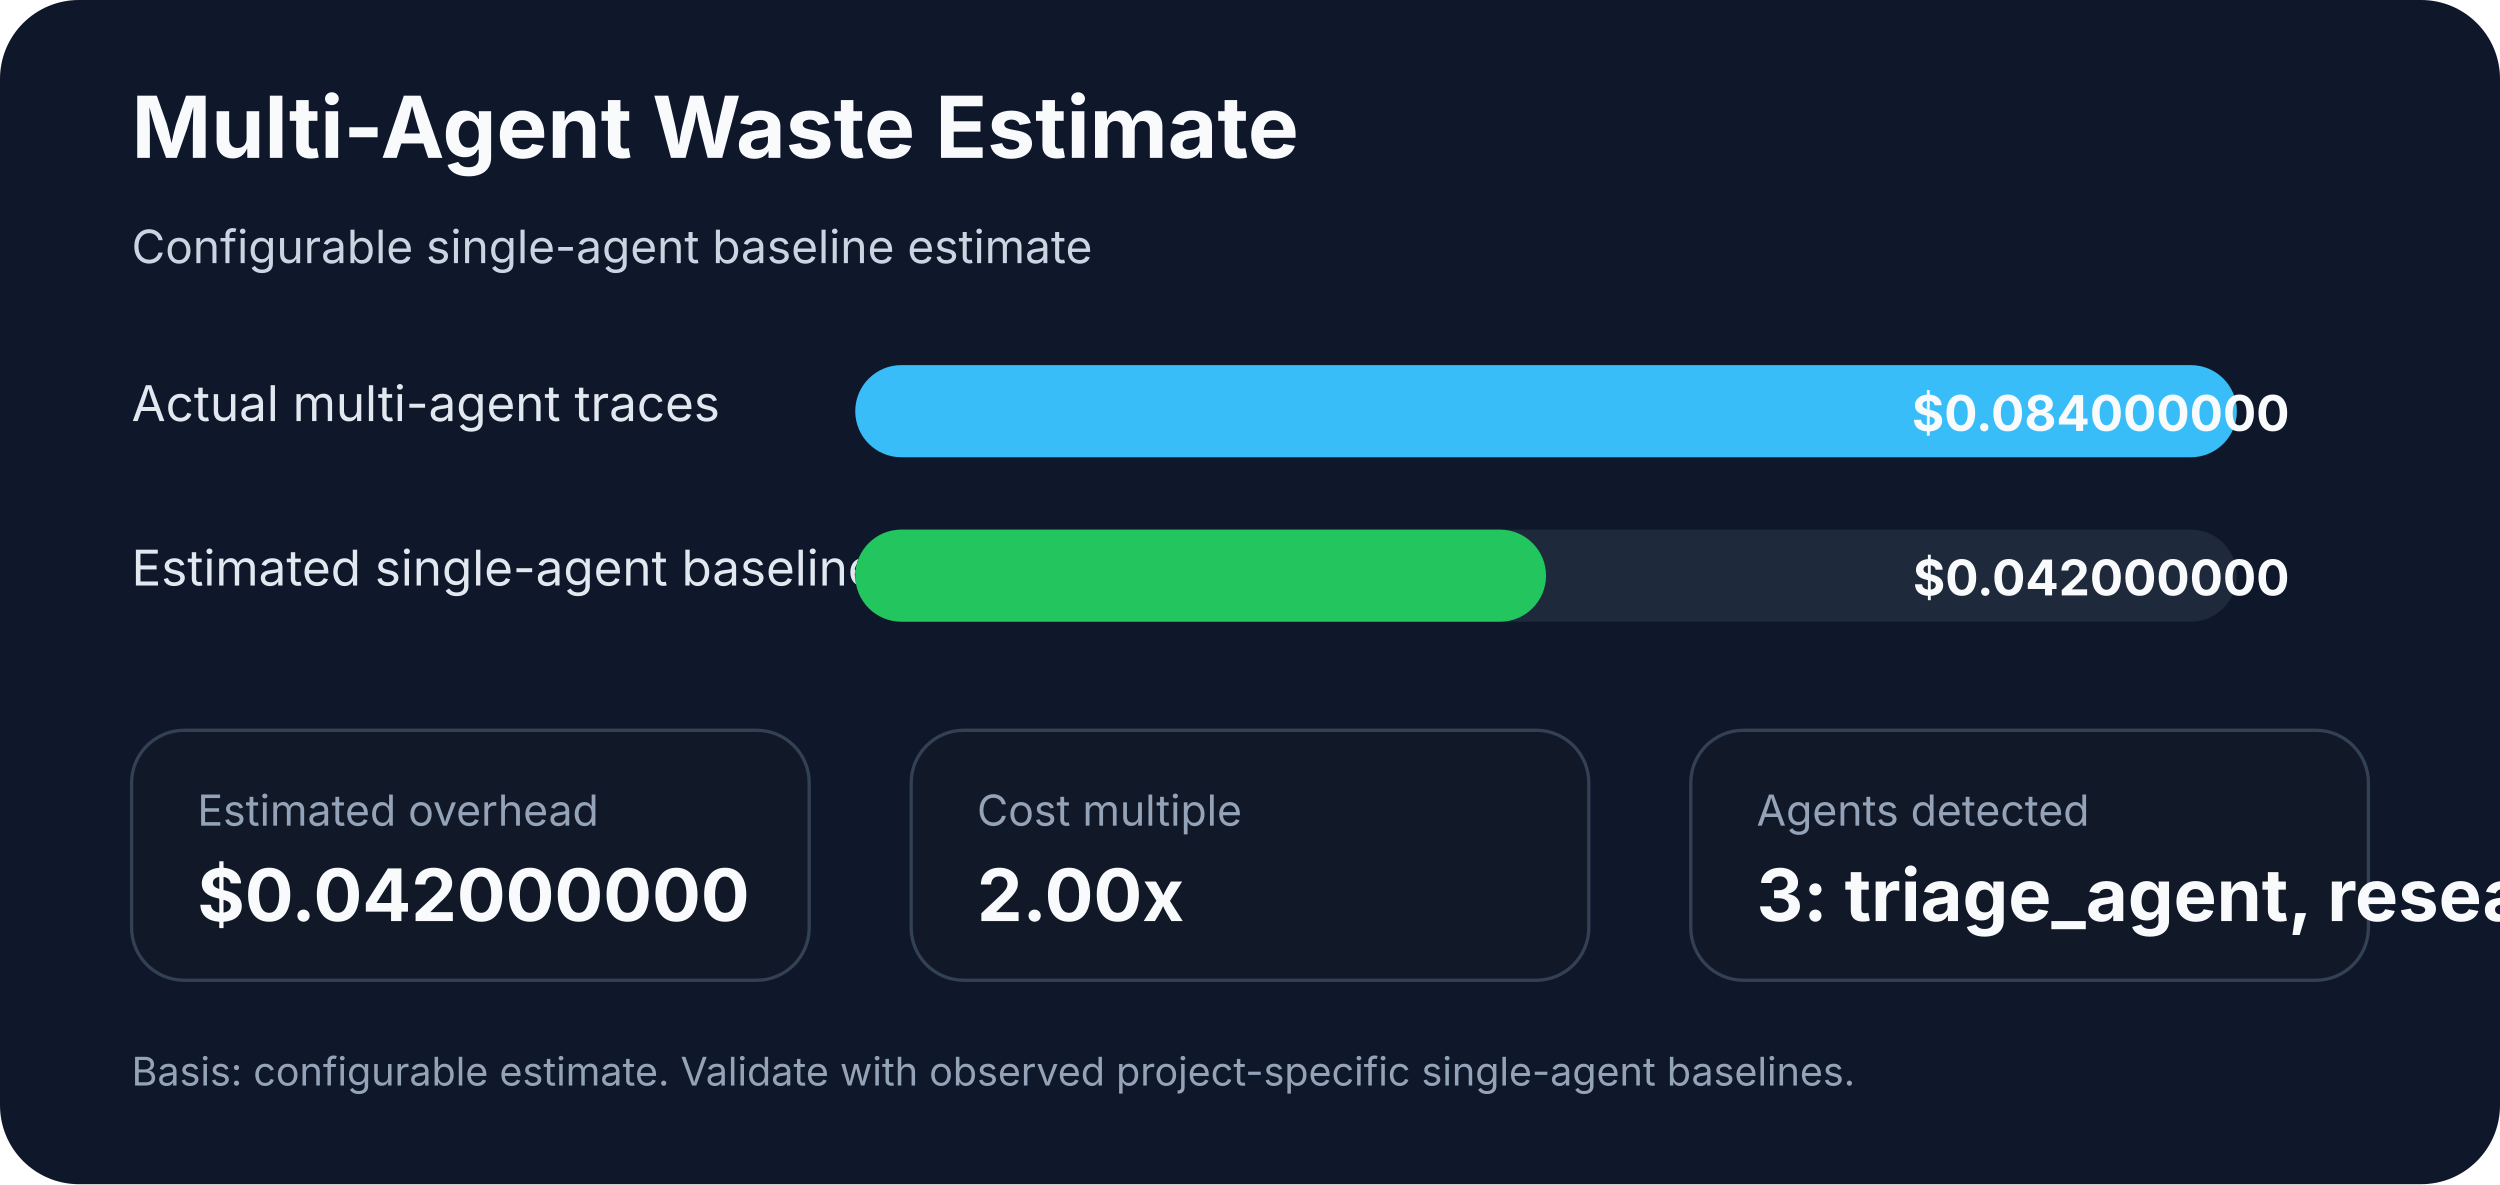
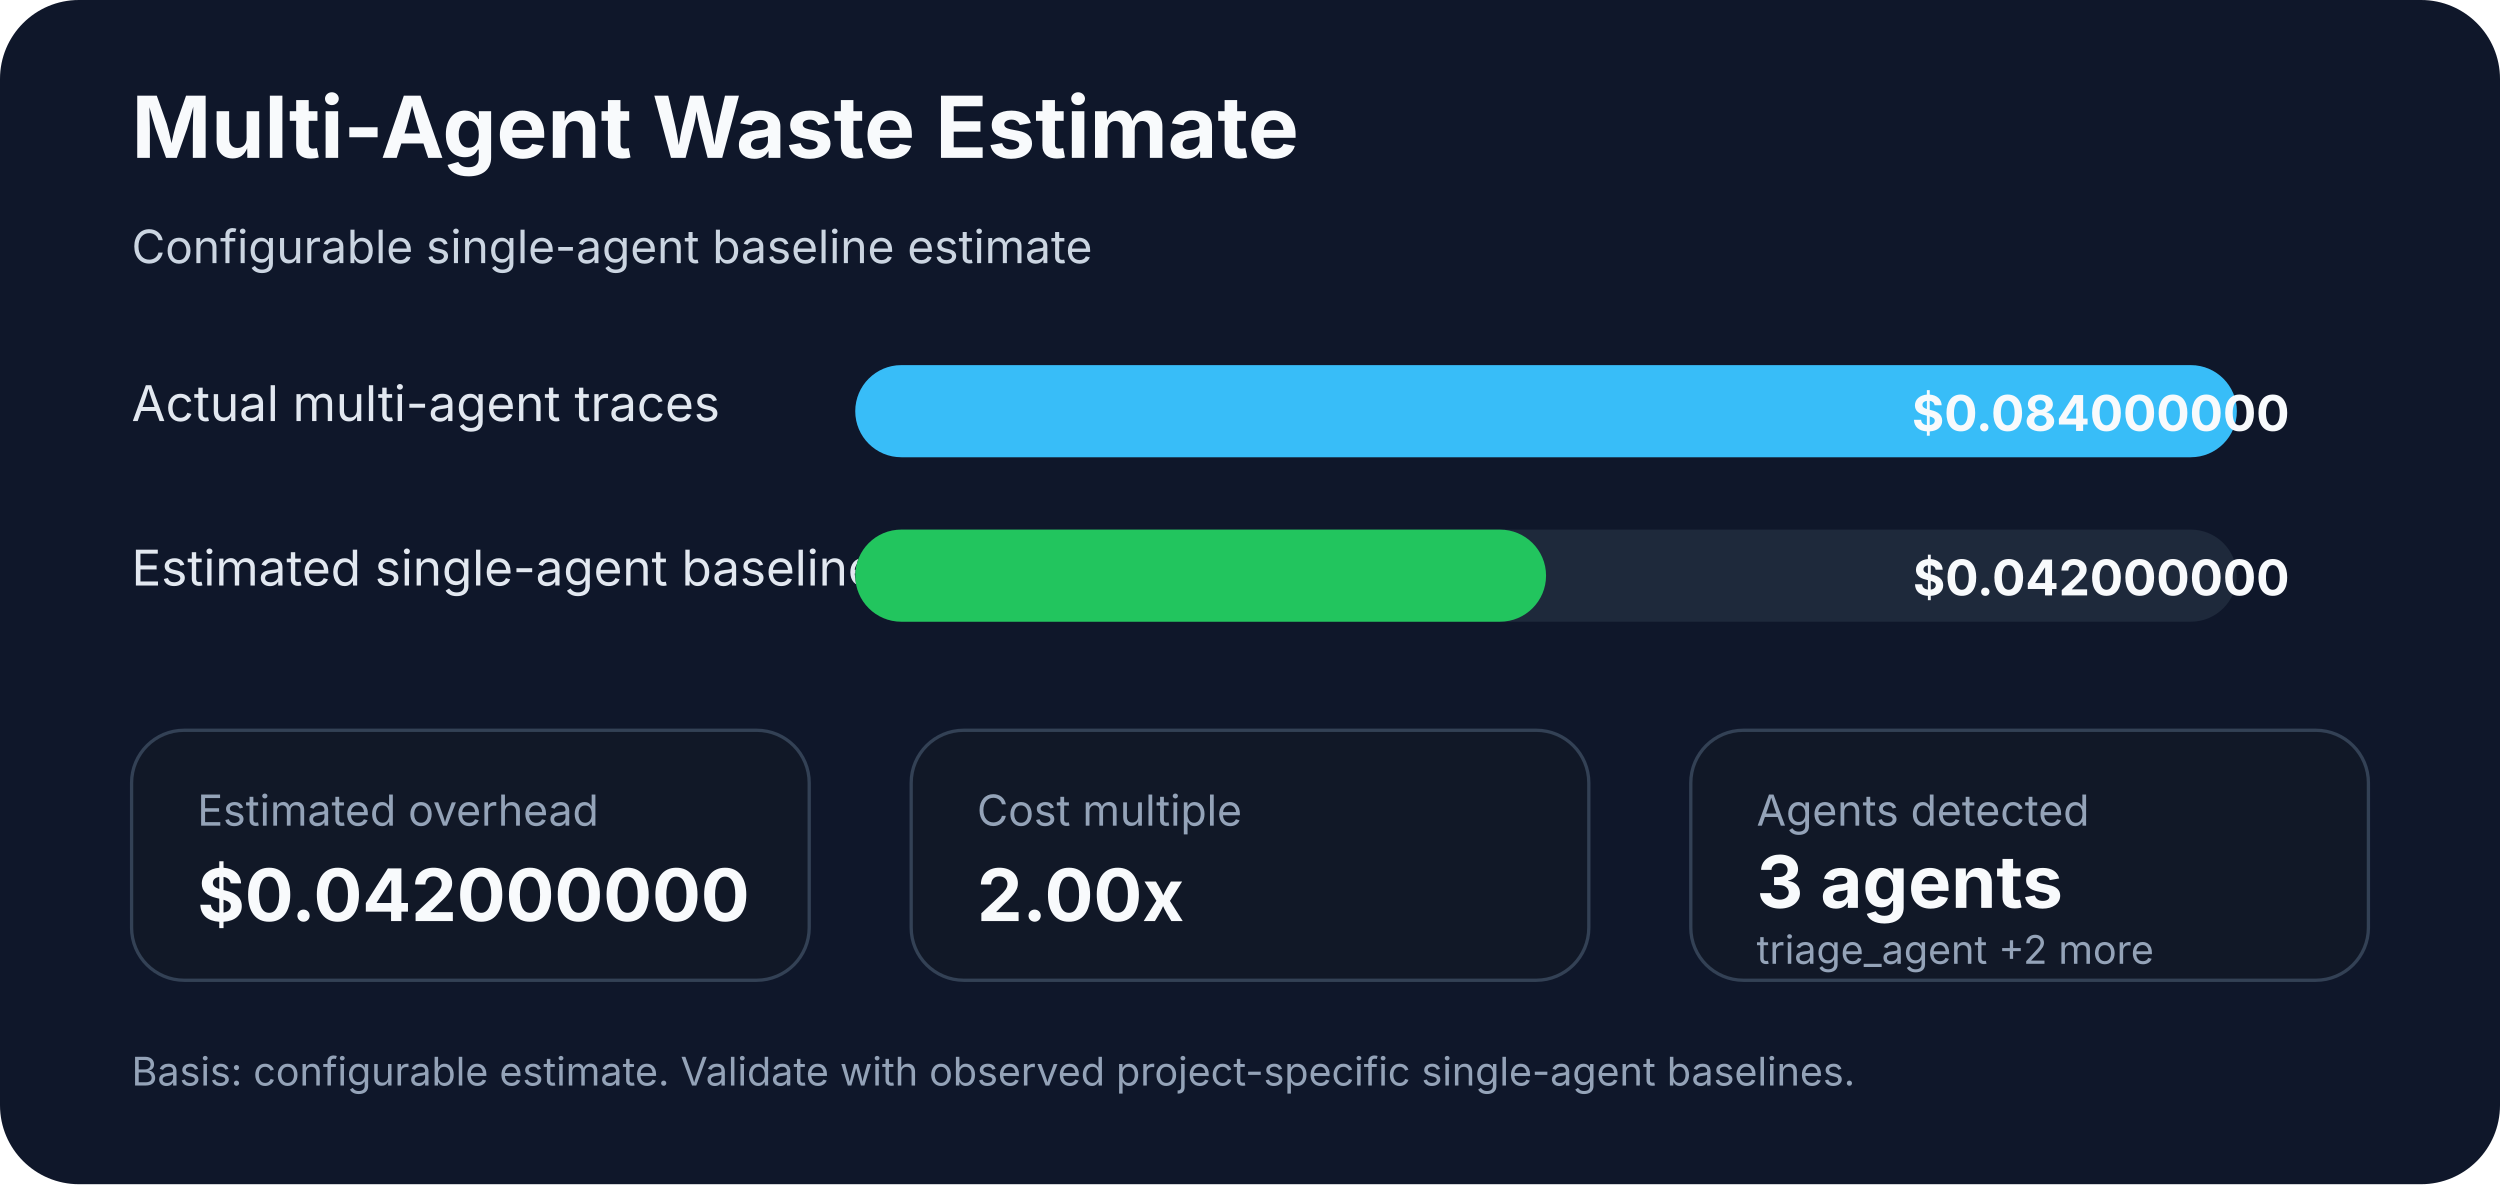
<svg xmlns="http://www.w3.org/2000/svg" width="760" height="360" viewBox="0 0 760 360" role="img" aria-label="Multi-agent waste estimate">
  <rect width="760" height="360" rx="24" fill="#0f172a" />
  <text x="40" y="48" fill="#f8fafc" font-family="Inter, ui-sans-serif, system-ui, sans-serif" font-size="26" font-weight="700">Multi-Agent Waste Estimate</text>
  <text x="40" y="80" fill="#cbd5e1" font-family="Inter, ui-sans-serif, system-ui, sans-serif" font-size="14">Configurable single-agent baseline estimate</text>
  <text x="40" y="128" fill="#e2e8f0" font-family="Inter, ui-sans-serif, system-ui, sans-serif" font-size="15">Actual multi-agent traces</text>
  <rect x="260" y="111" width="420" height="28" rx="14" fill="#1e293b" />
  <rect x="260" y="111" width="420" height="28" rx="14" fill="#38bdf8" />
  <text x="696" y="131" fill="#f8fafc" font-family="Inter, ui-sans-serif, system-ui, sans-serif" font-size="15" font-weight="700" text-anchor="end">$0.084000000</text>
  <text x="40" y="178" fill="#e2e8f0" font-family="Inter, ui-sans-serif, system-ui, sans-serif" font-size="15">Estimated single-agent baseline</text>
  <rect x="260" y="161" width="420" height="28" rx="14" fill="#1e293b" />
  <rect x="260" y="161" width="210" height="28" rx="14" fill="#22c55e" />
  <text x="696" y="181" fill="#f8fafc" font-family="Inter, ui-sans-serif, system-ui, sans-serif" font-size="15" font-weight="700" text-anchor="end">$0.042000000</text>
  <rect x="40" y="222" width="206" height="76" rx="16" fill="#111827" stroke="#334155" />
  <text x="60" y="251" fill="#94a3b8" font-family="Inter, ui-sans-serif, system-ui, sans-serif" font-size="13">Estimated overhead</text>
  <text x="60" y="280" fill="#f8fafc" font-family="Inter, ui-sans-serif, system-ui, sans-serif" font-size="22" font-weight="700">$0.042000000</text>
  <rect x="277" y="222" width="206" height="76" rx="16" fill="#111827" stroke="#334155" />
  <text x="297" y="251" fill="#94a3b8" font-family="Inter, ui-sans-serif, system-ui, sans-serif" font-size="13">Cost multiple</text>
  <text x="297" y="280" fill="#f8fafc" font-family="Inter, ui-sans-serif, system-ui, sans-serif" font-size="22" font-weight="700">2.00x</text>
  <rect x="514" y="222" width="206" height="76" rx="16" fill="#111827" stroke="#334155" />
  <text x="534" y="251" fill="#94a3b8" font-family="Inter, ui-sans-serif, system-ui, sans-serif" font-size="13">Agents detected</text>
-   <text x="534" y="280" fill="#f8fafc" font-family="Inter, ui-sans-serif, system-ui, sans-serif" font-size="22" font-weight="700">3: triage_agent, research_agent...</text>
+   <text x="534" y="276" fill="#f8fafc" font-family="Inter, ui-sans-serif, system-ui, sans-serif" font-size="22" font-weight="700">3 agents</text>
+   <text x="534" y="293" fill="#94a3b8" font-family="Inter, ui-sans-serif, system-ui, sans-serif" font-size="12">triage_agent +2 more</text>
  <text x="40" y="330" fill="#94a3b8" font-family="Inter, ui-sans-serif, system-ui, sans-serif" font-size="12">Basis: configurable estimate. Validate with observed project-specific single-agent baselines.</text>
</svg>
